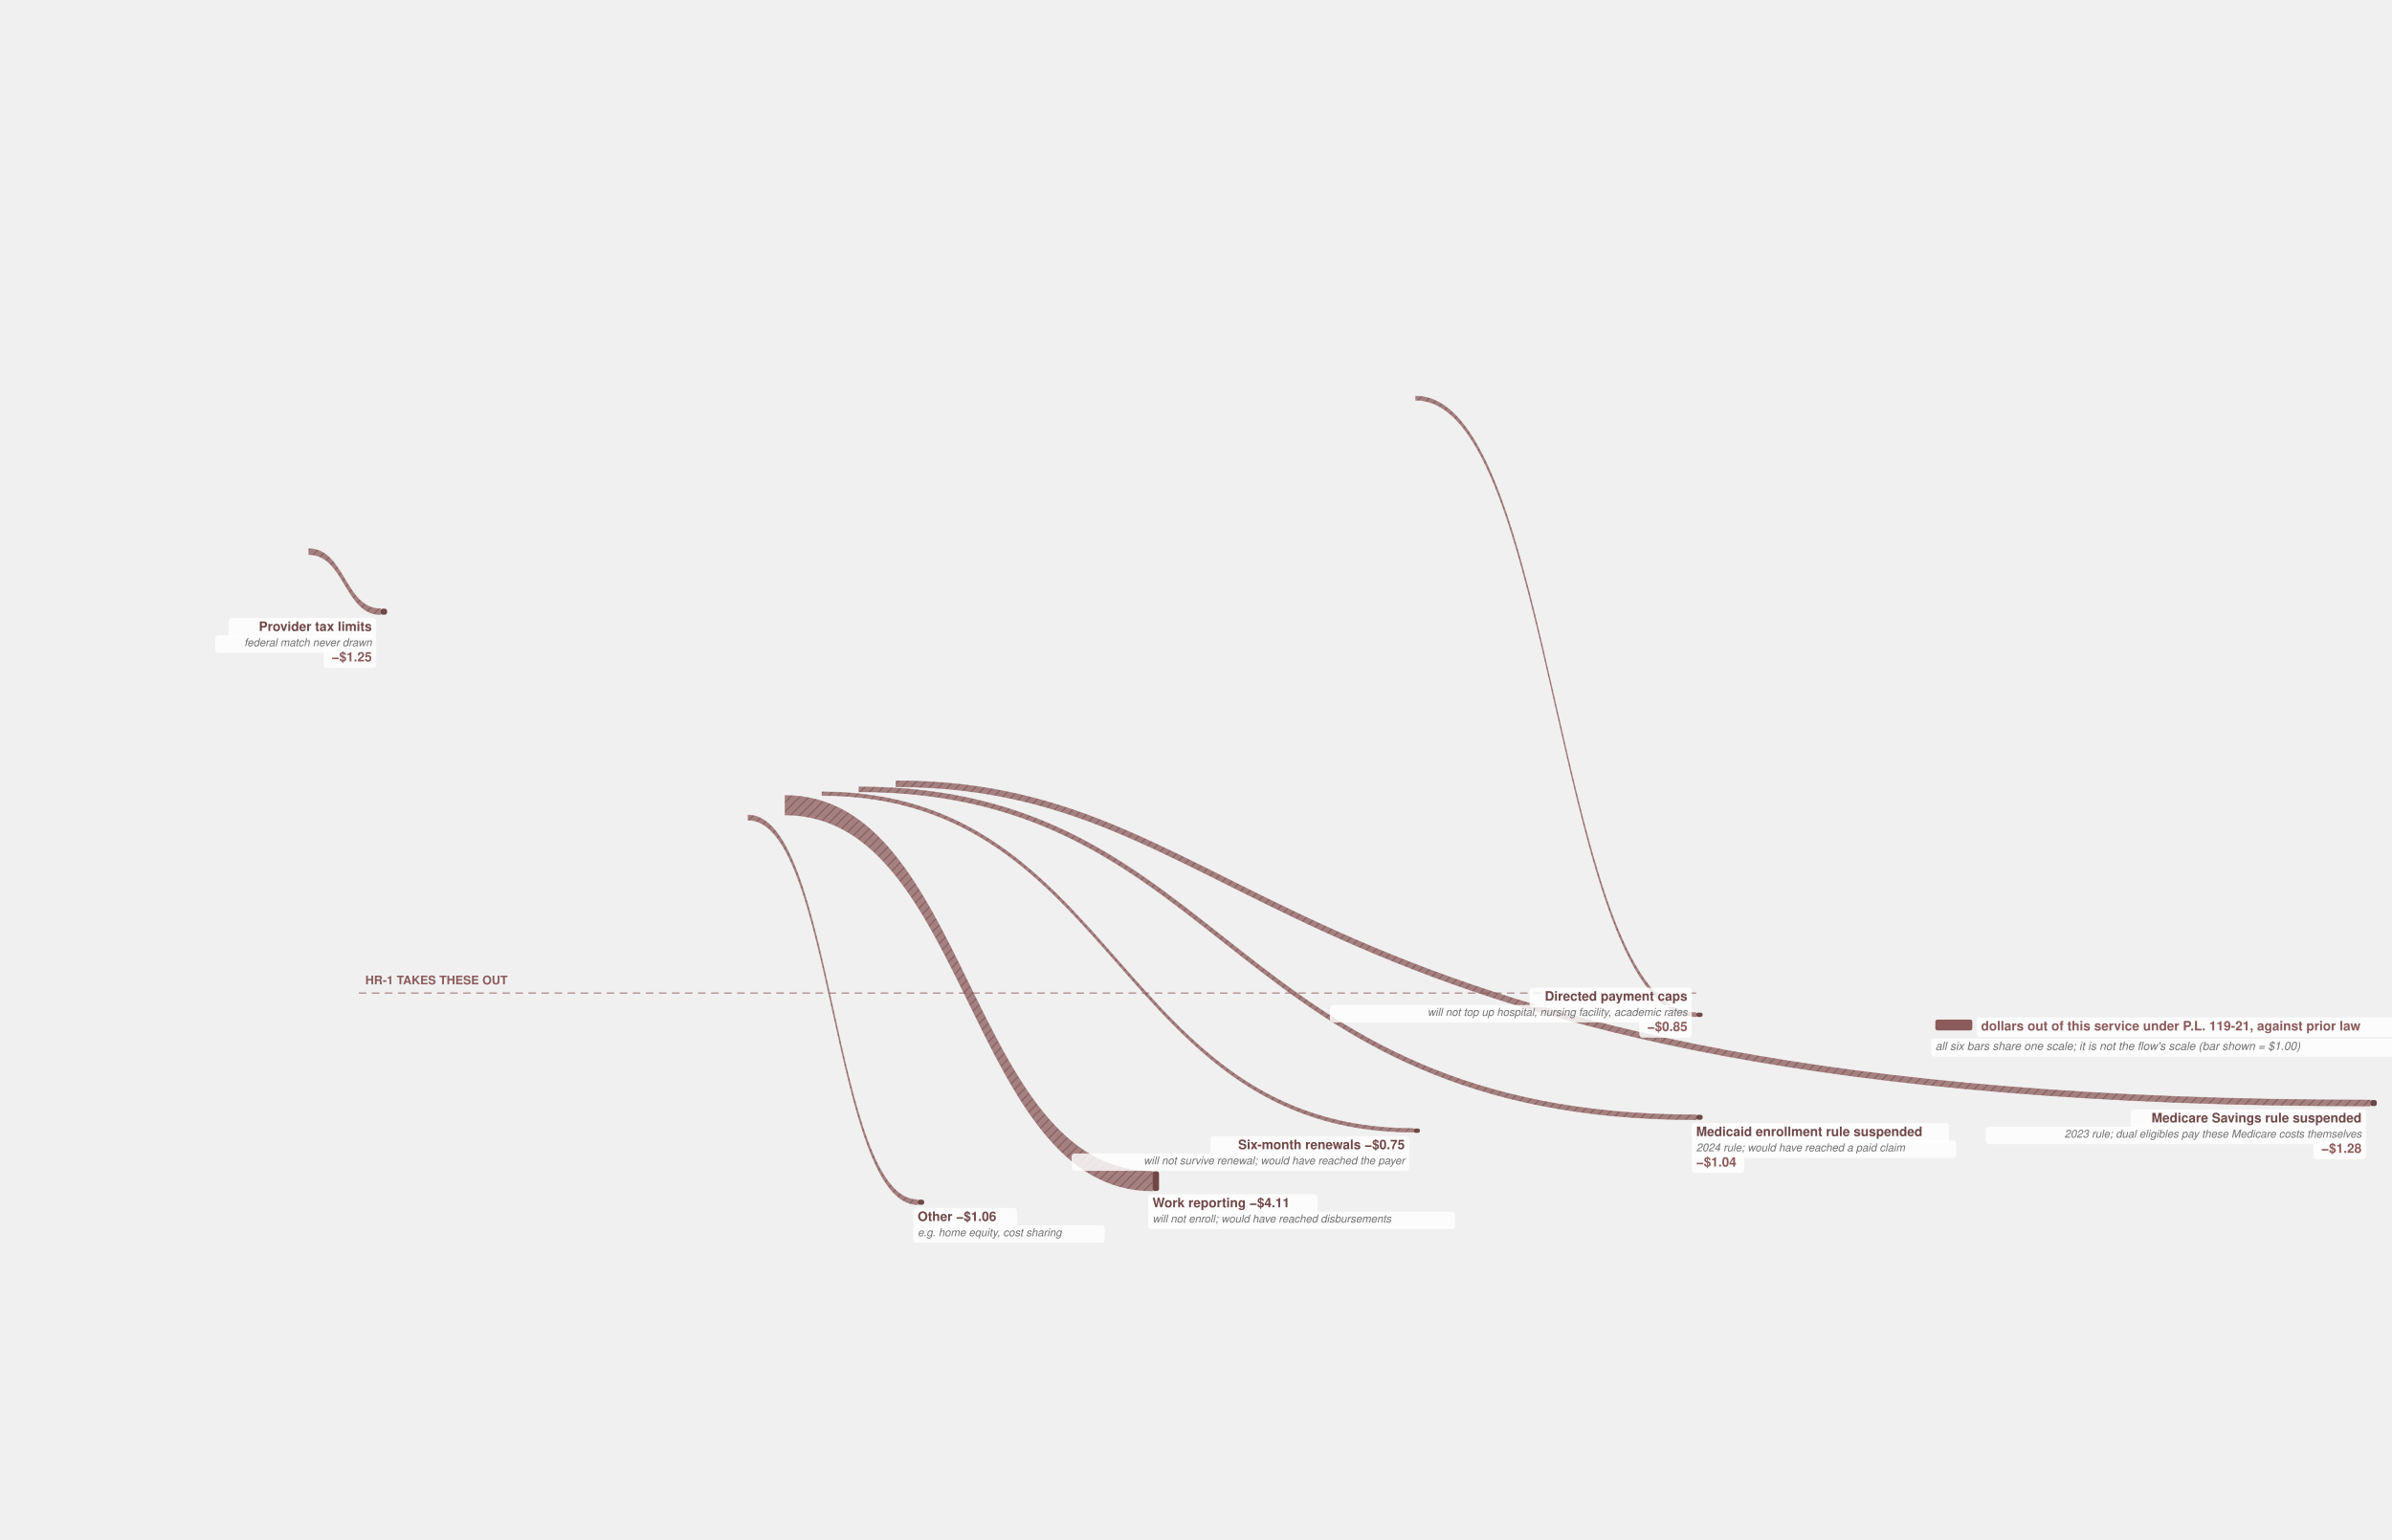
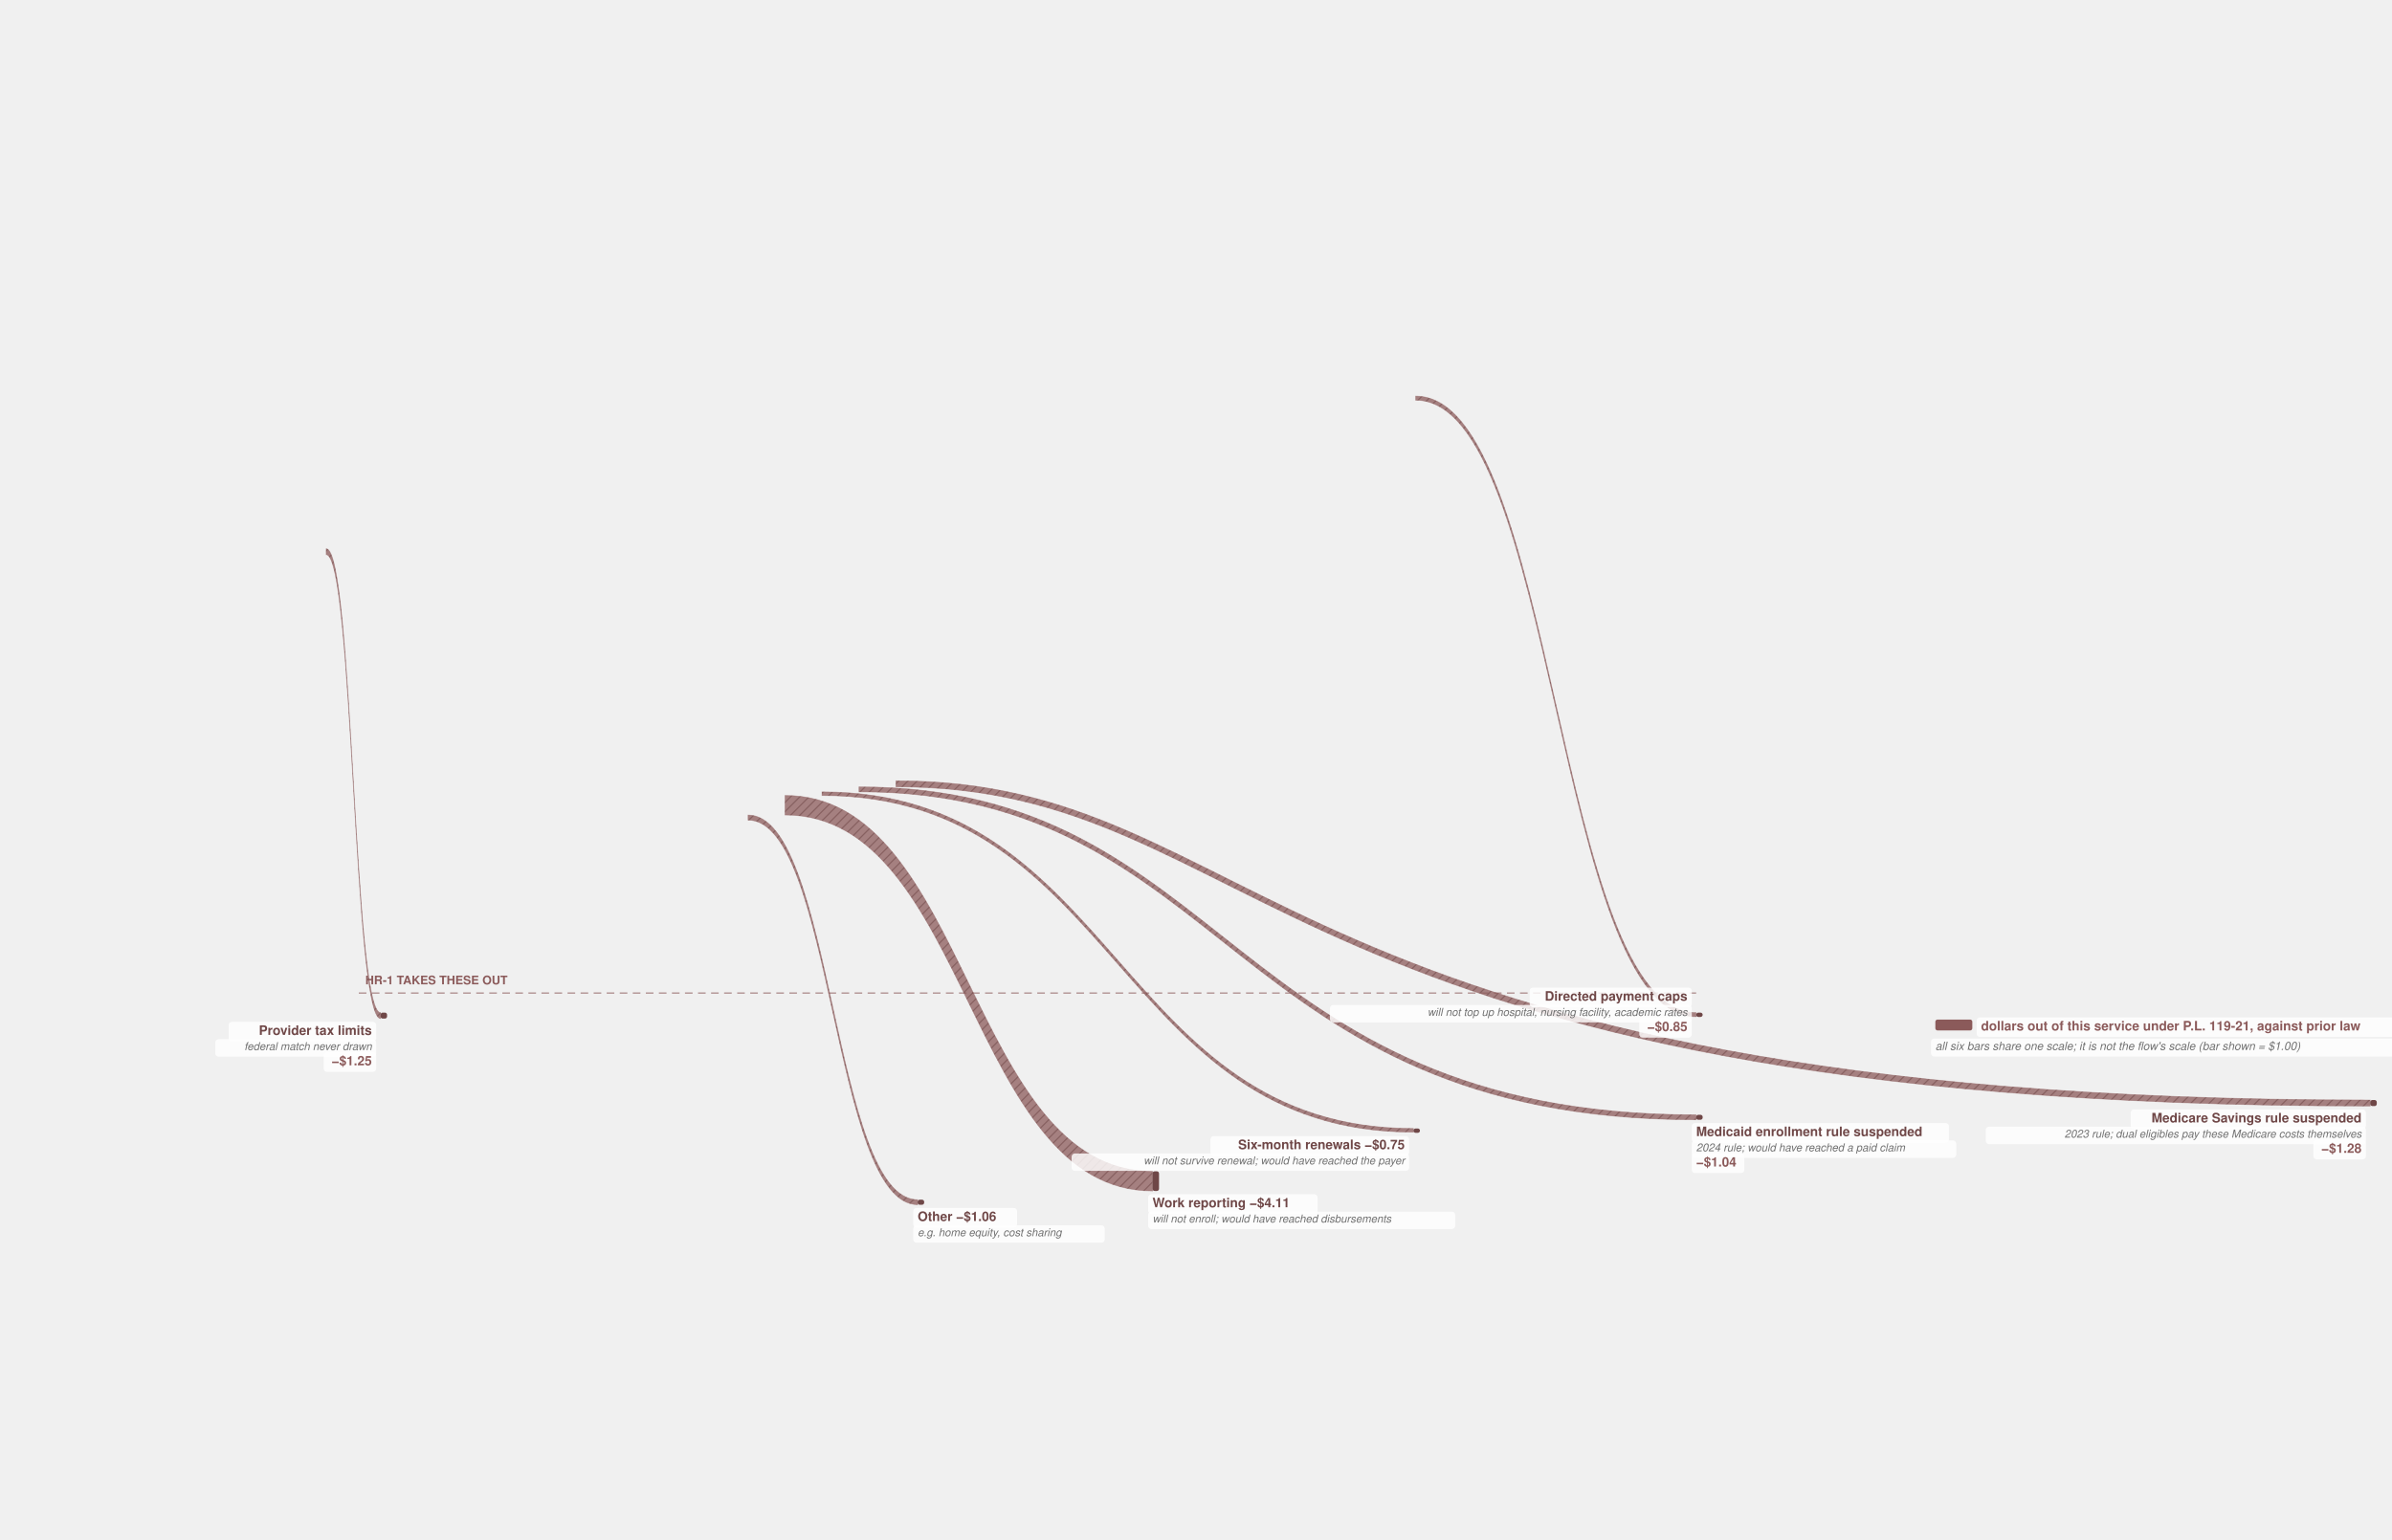
<svg xmlns="http://www.w3.org/2000/svg" viewBox="0 0 2200 1416" width="100%">
  <g id="baseline" display="none">
</g>
  <g id="overlay-hr1">
    <defs>
      <pattern id="hr1hatch" width="6" height="6" patternUnits="userSpaceOnUse" patternTransform="rotate(45)">
        <line x1="0" y1="0" x2="0" y2="6" stroke="#6f4747" stroke-width="2.1" stroke-opacity="0.55" />
      </pattern>
    </defs>
    <line x1="330" y1="913.6" x2="1560" y2="913.6" stroke="#8B5A5A" stroke-width="1.1" stroke-dasharray="7 5" stroke-opacity="0.7" />
    <text x="336.0" y="905.6" font-family="Segoe UI, Helvetica, Arial, sans-serif" font-size="11" fill="#8B5A5A" text-anchor="start" font-weight="bold">HR-1 TAKES THESE OUT</text>
-     <path d="M284.0,504.8 C317.0,504.8 317.0,560.0 350.0,560.0 L350.0,565.5 C317.0,565.5 317.0,510.3 284.0,510.3 Z" fill="#8B5A5A" fill-opacity="0.74" stroke="#8B5A5A" stroke-opacity="0.45" stroke-width="0.6" />
-     <path d="M284.0,504.8 C317.0,504.8 317.0,560.0 350.0,560.0 L350.0,565.5 C317.0,565.5 317.0,510.3 284.0,510.3 Z" fill="url(#hr1hatch)" />
-     <rect x="350.0" y="560.0" width="6.0" height="5.5" rx="2" fill="#6f4747" fill-opacity="1.0" />
-     <rect x="210.3" y="568.5" width="135.7" height="18.0" rx="3" fill="#ffffff" fill-opacity="0.82" />
-     <text x="342.0" y="580.5" font-family="Segoe UI, Helvetica, Arial, sans-serif" font-size="12" fill="#6f4747" text-anchor="end" font-weight="bold">Provider tax limits</text>
-     <rect x="198.0" y="584.5" width="148.0" height="16.0" rx="3" fill="#ffffff" fill-opacity="0.82" />
-     <text x="342.0" y="594.5" font-family="Segoe UI, Helvetica, Arial, sans-serif" font-size="10" fill="#6f6f6f" text-anchor="end" font-weight="normal" font-style="italic">federal match never drawn</text>
-     <rect x="297.7" y="596.5" width="48.3" height="18.0" rx="3" fill="#ffffff" fill-opacity="0.82" />
-     <text x="342.0" y="608.5" font-family="Segoe UI, Helvetica, Arial, sans-serif" font-size="12" fill="#8B5A5A" text-anchor="end" font-weight="bold">−$1.25</text>
-     <path d="M688.0,749.8 C766.0,749.8 766.0,1103.7 844.0,1103.7 L844.0,1108.3 C766.0,1108.3 766.0,754.5 688.0,754.5 Z" fill="#8B5A5A" fill-opacity="0.74" stroke="#8B5A5A" stroke-opacity="0.45" stroke-width="0.6" />
+     <path d="M300.0,504.8 C325.0,504.8 325.0,931.6 350.0,931.6 L350.0,937.1 C325.0,937.1 325.0,510.3 300.0,510.3 Z" fill="#8B5A5A" fill-opacity="0.74" stroke="#8B5A5A" stroke-opacity="0.45" stroke-width="0.6" data-trace="Provider tax limits" data-kind="provision" data-val="1.2499" />
+     <path d="M300.0,504.8 C325.0,504.8 325.0,931.6 350.0,931.6 L350.0,937.1 C325.0,937.1 325.0,510.3 300.0,510.3 Z" fill="url(#hr1hatch)" />
+     <rect x="350.0" y="931.6" width="6.0" height="5.5" rx="2" fill="#6f4747" fill-opacity="1.0" />
+     <rect x="210.3" y="940.1" width="135.7" height="18.0" rx="3" fill="#ffffff" fill-opacity="0.82" />
+     <text x="342.0" y="952.1" font-family="Segoe UI, Helvetica, Arial, sans-serif" font-size="12" fill="#6f4747" text-anchor="end" font-weight="bold">Provider tax limits</text>
+     <rect x="198.0" y="956.1" width="148.0" height="16.0" rx="3" fill="#ffffff" fill-opacity="0.82" />
+     <text x="342.0" y="966.1" font-family="Segoe UI, Helvetica, Arial, sans-serif" font-size="10" fill="#6f6f6f" text-anchor="end" font-weight="normal" font-style="italic">federal match never drawn</text>
+     <rect x="297.7" y="968.1" width="48.3" height="18.0" rx="3" fill="#ffffff" fill-opacity="0.82" />
+     <text x="342.0" y="980.1" font-family="Segoe UI, Helvetica, Arial, sans-serif" font-size="12" fill="#8B5A5A" text-anchor="end" font-weight="bold">−$1.25</text>
+     <path d="M688.0,749.8 C766.0,749.8 766.0,1103.7 844.0,1103.7 L844.0,1108.3 C766.0,1108.3 766.0,754.5 688.0,754.5 Z" fill="#8B5A5A" fill-opacity="0.74" stroke="#8B5A5A" stroke-opacity="0.45" stroke-width="0.6" data-trace="Everything else" data-kind="provision" data-val="1.0587" />
    <path d="M688.0,749.8 C766.0,749.8 766.0,1103.7 844.0,1103.7 L844.0,1108.3 C766.0,1108.3 766.0,754.5 688.0,754.5 Z" fill="url(#hr1hatch)" />
    <rect x="844.0" y="1103.7" width="6.0" height="4.7" rx="2" fill="#6f4747" fill-opacity="1.0" />
    <rect x="840.0" y="1111.3" width="95.4" height="18.0" rx="3" fill="#ffffff" fill-opacity="0.82" />
    <text x="844.0" y="1123.3" font-family="Segoe UI, Helvetica, Arial, sans-serif" font-size="12" fill="#6f4747" text-anchor="start" font-weight="bold">Other  −$1.06</text>
    <rect x="840.0" y="1127.3" width="176.0" height="16.0" rx="3" fill="#ffffff" fill-opacity="0.82" />
    <text x="844.0" y="1137.3" font-family="Segoe UI, Helvetica, Arial, sans-serif" font-size="10" fill="#6f6f6f" text-anchor="start" font-weight="normal" font-style="italic">e.g. home equity, cost sharing</text>
-     <path d="M722.0,731.8 C891.0,731.8 891.0,1077.6 1060.0,1077.6 L1060.0,1095.7 C891.0,1095.7 891.0,749.8 722.0,749.8 Z" fill="#8B5A5A" fill-opacity="0.74" stroke="#8B5A5A" stroke-opacity="0.45" stroke-width="0.6" />
+     <path d="M722.0,731.8 C891.0,731.8 891.0,1077.6 1060.0,1077.6 L1060.0,1095.7 C891.0,1095.7 891.0,749.8 722.0,749.8 Z" fill="#8B5A5A" fill-opacity="0.74" stroke="#8B5A5A" stroke-opacity="0.45" stroke-width="0.6" data-trace="Work reporting" data-kind="provision" data-val="4.1061" />
    <path d="M722.0,731.8 C891.0,731.8 891.0,1077.6 1060.0,1077.6 L1060.0,1095.7 C891.0,1095.7 891.0,749.8 722.0,749.8 Z" fill="url(#hr1hatch)" />
    <rect x="1060.0" y="1077.6" width="6.0" height="18.1" rx="2" fill="#6f4747" fill-opacity="1.0" />
    <rect x="1056.0" y="1098.7" width="155.8" height="18.0" rx="3" fill="#ffffff" fill-opacity="0.82" />
    <text x="1060.0" y="1110.7" font-family="Segoe UI, Helvetica, Arial, sans-serif" font-size="12" fill="#6f4747" text-anchor="start" font-weight="bold">Work reporting  −$4.11</text>
    <rect x="1056.0" y="1114.7" width="282.4" height="16.0" rx="3" fill="#ffffff" fill-opacity="0.82" />
    <text x="1060.0" y="1124.7" font-family="Segoe UI, Helvetica, Arial, sans-serif" font-size="10" fill="#6f6f6f" text-anchor="start" font-weight="normal" font-style="italic">will not enroll; would have reached disbursements</text>
-     <path d="M756.0,728.5 C1028.0,728.5 1028.0,1038.2 1300.0,1038.2 L1300.0,1041.6 C1028.0,1041.6 1028.0,731.9 756.0,731.9 Z" fill="#8B5A5A" fill-opacity="0.74" stroke="#8B5A5A" stroke-opacity="0.45" stroke-width="0.6" />
+     <path d="M756.0,728.5 C1028.0,728.5 1028.0,1038.2 1300.0,1038.2 L1300.0,1041.6 C1028.0,1041.6 1028.0,731.9 756.0,731.9 Z" fill="#8B5A5A" fill-opacity="0.74" stroke="#8B5A5A" stroke-opacity="0.45" stroke-width="0.6" data-trace="Six-month renewals" data-kind="provision" data-val="0.7513" />
    <path d="M756.0,728.5 C1028.0,728.5 1028.0,1038.2 1300.0,1038.2 L1300.0,1041.6 C1028.0,1041.6 1028.0,731.9 756.0,731.9 Z" fill="url(#hr1hatch)" />
    <rect x="1300.0" y="1038.2" width="6.0" height="4.0" rx="2" fill="#6f4747" fill-opacity="1.0" />
    <rect x="1113.3" y="1045.2" width="182.7" height="18.0" rx="3" fill="#ffffff" fill-opacity="0.82" />
    <text x="1292.0" y="1057.2" font-family="Segoe UI, Helvetica, Arial, sans-serif" font-size="12" fill="#6f4747" text-anchor="end" font-weight="bold">Six-month renewals  −$0.75</text>
    <rect x="985.6" y="1061.2" width="310.4" height="16.0" rx="3" fill="#ffffff" fill-opacity="0.82" />
    <text x="1292.0" y="1071.2" font-family="Segoe UI, Helvetica, Arial, sans-serif" font-size="10" fill="#6f6f6f" text-anchor="end" font-weight="normal" font-style="italic">will not survive renewal; would have reached the payer</text>
-     <path d="M790.0,723.9 C1130.0,723.9 1130.0,1025.6 1560.0,1025.6 L1560.0,1030.2 C1130.0,1030.2 1130.0,728.5 790.0,728.5 Z" fill="#8B5A5A" fill-opacity="0.74" stroke="#8B5A5A" stroke-opacity="0.45" stroke-width="0.6" />
+     <path d="M790.0,723.9 C1130.0,723.9 1130.0,1025.6 1560.0,1025.6 L1560.0,1030.2 C1130.0,1030.2 1130.0,728.5 790.0,728.5 Z" fill="#8B5A5A" fill-opacity="0.74" stroke="#8B5A5A" stroke-opacity="0.45" stroke-width="0.6" data-trace="Blocked Medicaid enrollment rule" data-kind="provision" data-val="1.0396" />
    <path d="M790.0,723.9 C1130.0,723.9 1130.0,1025.6 1560.0,1025.6 L1560.0,1030.2 C1130.0,1030.2 1130.0,728.5 790.0,728.5 Z" fill="url(#hr1hatch)" />
    <rect x="1560.0" y="1025.6" width="6.0" height="4.6" rx="2" fill="#6f4747" fill-opacity="1.0" />
    <rect x="1556.0" y="1033.2" width="236.5" height="18.0" rx="3" fill="#ffffff" fill-opacity="0.82" />
    <text x="1560.0" y="1045.2" font-family="Segoe UI, Helvetica, Arial, sans-serif" font-size="12" fill="#6f4747" text-anchor="start" font-weight="bold">Medicaid enrollment rule suspended</text>
    <rect x="1556.0" y="1049.2" width="243.2" height="16.0" rx="3" fill="#ffffff" fill-opacity="0.82" />
    <text x="1560.0" y="1059.2" font-family="Segoe UI, Helvetica, Arial, sans-serif" font-size="10" fill="#6f6f6f" text-anchor="start" font-weight="normal" font-style="italic">2024 rule; would have reached a paid claim</text>
    <rect x="1556.0" y="1061.2" width="48.3" height="18.0" rx="3" fill="#ffffff" fill-opacity="0.82" />
    <text x="1560.0" y="1073.2" font-family="Segoe UI, Helvetica, Arial, sans-serif" font-size="12" fill="#8B5A5A" text-anchor="start" font-weight="bold">−$1.04</text>
-     <path d="M824.0,718.3 C1164.0,718.3 1164.0,1012.0 2180.0,1012.0 L2180.0,1017.6 C1164.0,1017.6 1164.0,723.9 824.0,723.9 Z" fill="#8B5A5A" fill-opacity="0.74" stroke="#8B5A5A" stroke-opacity="0.45" stroke-width="0.6" />
+     <path d="M824.0,718.3 C1164.0,718.3 1164.0,1012.0 2180.0,1012.0 L2180.0,1017.6 C1164.0,1017.6 1164.0,723.9 824.0,723.9 Z" fill="#8B5A5A" fill-opacity="0.74" stroke="#8B5A5A" stroke-opacity="0.45" stroke-width="0.6" data-trace="Blocked senior enrollment rule" data-kind="provision" data-val="1.2801" />
    <path d="M824.0,718.3 C1164.0,718.3 1164.0,1012.0 2180.0,1012.0 L2180.0,1017.6 C1164.0,1017.6 1164.0,723.9 824.0,723.9 Z" fill="url(#hr1hatch)" />
    <rect x="2180.0" y="1012.0" width="6.0" height="5.6" rx="2" fill="#6f4747" fill-opacity="1.0" />
    <rect x="1959.7" y="1020.6" width="216.3" height="18.0" rx="3" fill="#ffffff" fill-opacity="0.82" />
    <text x="2172.0" y="1032.6" font-family="Segoe UI, Helvetica, Arial, sans-serif" font-size="12" fill="#6f4747" text-anchor="end" font-weight="bold">Medicare Savings rule suspended</text>
    <rect x="1826.4" y="1036.6" width="349.6" height="16.0" rx="3" fill="#ffffff" fill-opacity="0.82" />
    <text x="2172.0" y="1046.6" font-family="Segoe UI, Helvetica, Arial, sans-serif" font-size="10" fill="#6f6f6f" text-anchor="end" font-weight="normal" font-style="italic">2023 rule; dual eligibles pay these Medicare costs themselves</text>
    <rect x="2127.7" y="1048.6" width="48.3" height="18.0" rx="3" fill="#ffffff" fill-opacity="0.82" />
    <text x="2172.0" y="1060.6" font-family="Segoe UI, Helvetica, Arial, sans-serif" font-size="12" fill="#8B5A5A" text-anchor="end" font-weight="bold">−$1.28</text>
-     <path d="M1302.0,364.4 C1431.0,364.4 1431.0,931.6 1560.0,931.6 L1560.0,935.4 C1431.0,935.4 1431.0,368.2 1302.0,368.2 Z" fill="#8B5A5A" fill-opacity="0.74" stroke="#8B5A5A" stroke-opacity="0.45" stroke-width="0.6" />
+     <path d="M1302.0,364.4 C1431.0,364.4 1431.0,931.6 1560.0,931.6 L1560.0,935.4 C1431.0,935.4 1431.0,368.2 1302.0,368.2 Z" fill="#8B5A5A" fill-opacity="0.74" stroke="#8B5A5A" stroke-opacity="0.45" stroke-width="0.6" data-trace="Directed payment caps" data-kind="provision" data-val="0.8517" />
    <path d="M1302.0,364.4 C1431.0,364.4 1431.0,931.6 1560.0,931.6 L1560.0,935.4 C1431.0,935.4 1431.0,368.2 1302.0,368.2 Z" fill="url(#hr1hatch)" />
    <rect x="1560.0" y="931.6" width="6.0" height="4.0" rx="2" fill="#6f4747" fill-opacity="1.0" />
    <rect x="1406.9" y="908.6" width="149.1" height="18.0" rx="3" fill="#ffffff" fill-opacity="0.82" />
    <text x="1552.0" y="920.6" font-family="Segoe UI, Helvetica, Arial, sans-serif" font-size="12" fill="#6f4747" text-anchor="end" font-weight="bold">Directed payment caps</text>
    <rect x="1223.2" y="924.6" width="332.8" height="16.0" rx="3" fill="#ffffff" fill-opacity="0.82" />
    <text x="1552.0" y="934.6" font-family="Segoe UI, Helvetica, Arial, sans-serif" font-size="10" fill="#6f6f6f" text-anchor="end" font-weight="normal" font-style="italic">will not top up hospital, nursing facility, academic rates</text>
    <rect x="1507.7" y="936.6" width="48.3" height="18.0" rx="3" fill="#ffffff" fill-opacity="0.82" />
    <text x="1552.0" y="948.6" font-family="Segoe UI, Helvetica, Arial, sans-serif" font-size="12" fill="#8B5A5A" text-anchor="end" font-weight="bold">−$0.85</text>
    <rect x="1780.0" y="938.0" width="34.0" height="10.0" rx="2" fill="#8B5A5A" fill-opacity="1.0" />
    <rect x="1818.0" y="936.0" width="438.1" height="18.0" rx="3" fill="#ffffff" fill-opacity="0.82" />
    <text x="1822.0" y="948.0" font-family="Segoe UI, Helvetica, Arial, sans-serif" font-size="12" fill="#8B5A5A" text-anchor="start" font-weight="bold">dollars out of this service under P.L. 119-21, against prior law</text>
    <rect x="1776.0" y="955.5" width="454.9" height="16.5" rx="3" fill="#ffffff" fill-opacity="0.82" />
    <text x="1780.0" y="966.0" font-family="Segoe UI, Helvetica, Arial, sans-serif" font-size="10.5" fill="#6f6f6f" text-anchor="start" font-weight="normal" font-style="italic">all six bars share one scale; it is not the flow's scale (bar shown = $1.00)</text>
  </g>
</svg>
